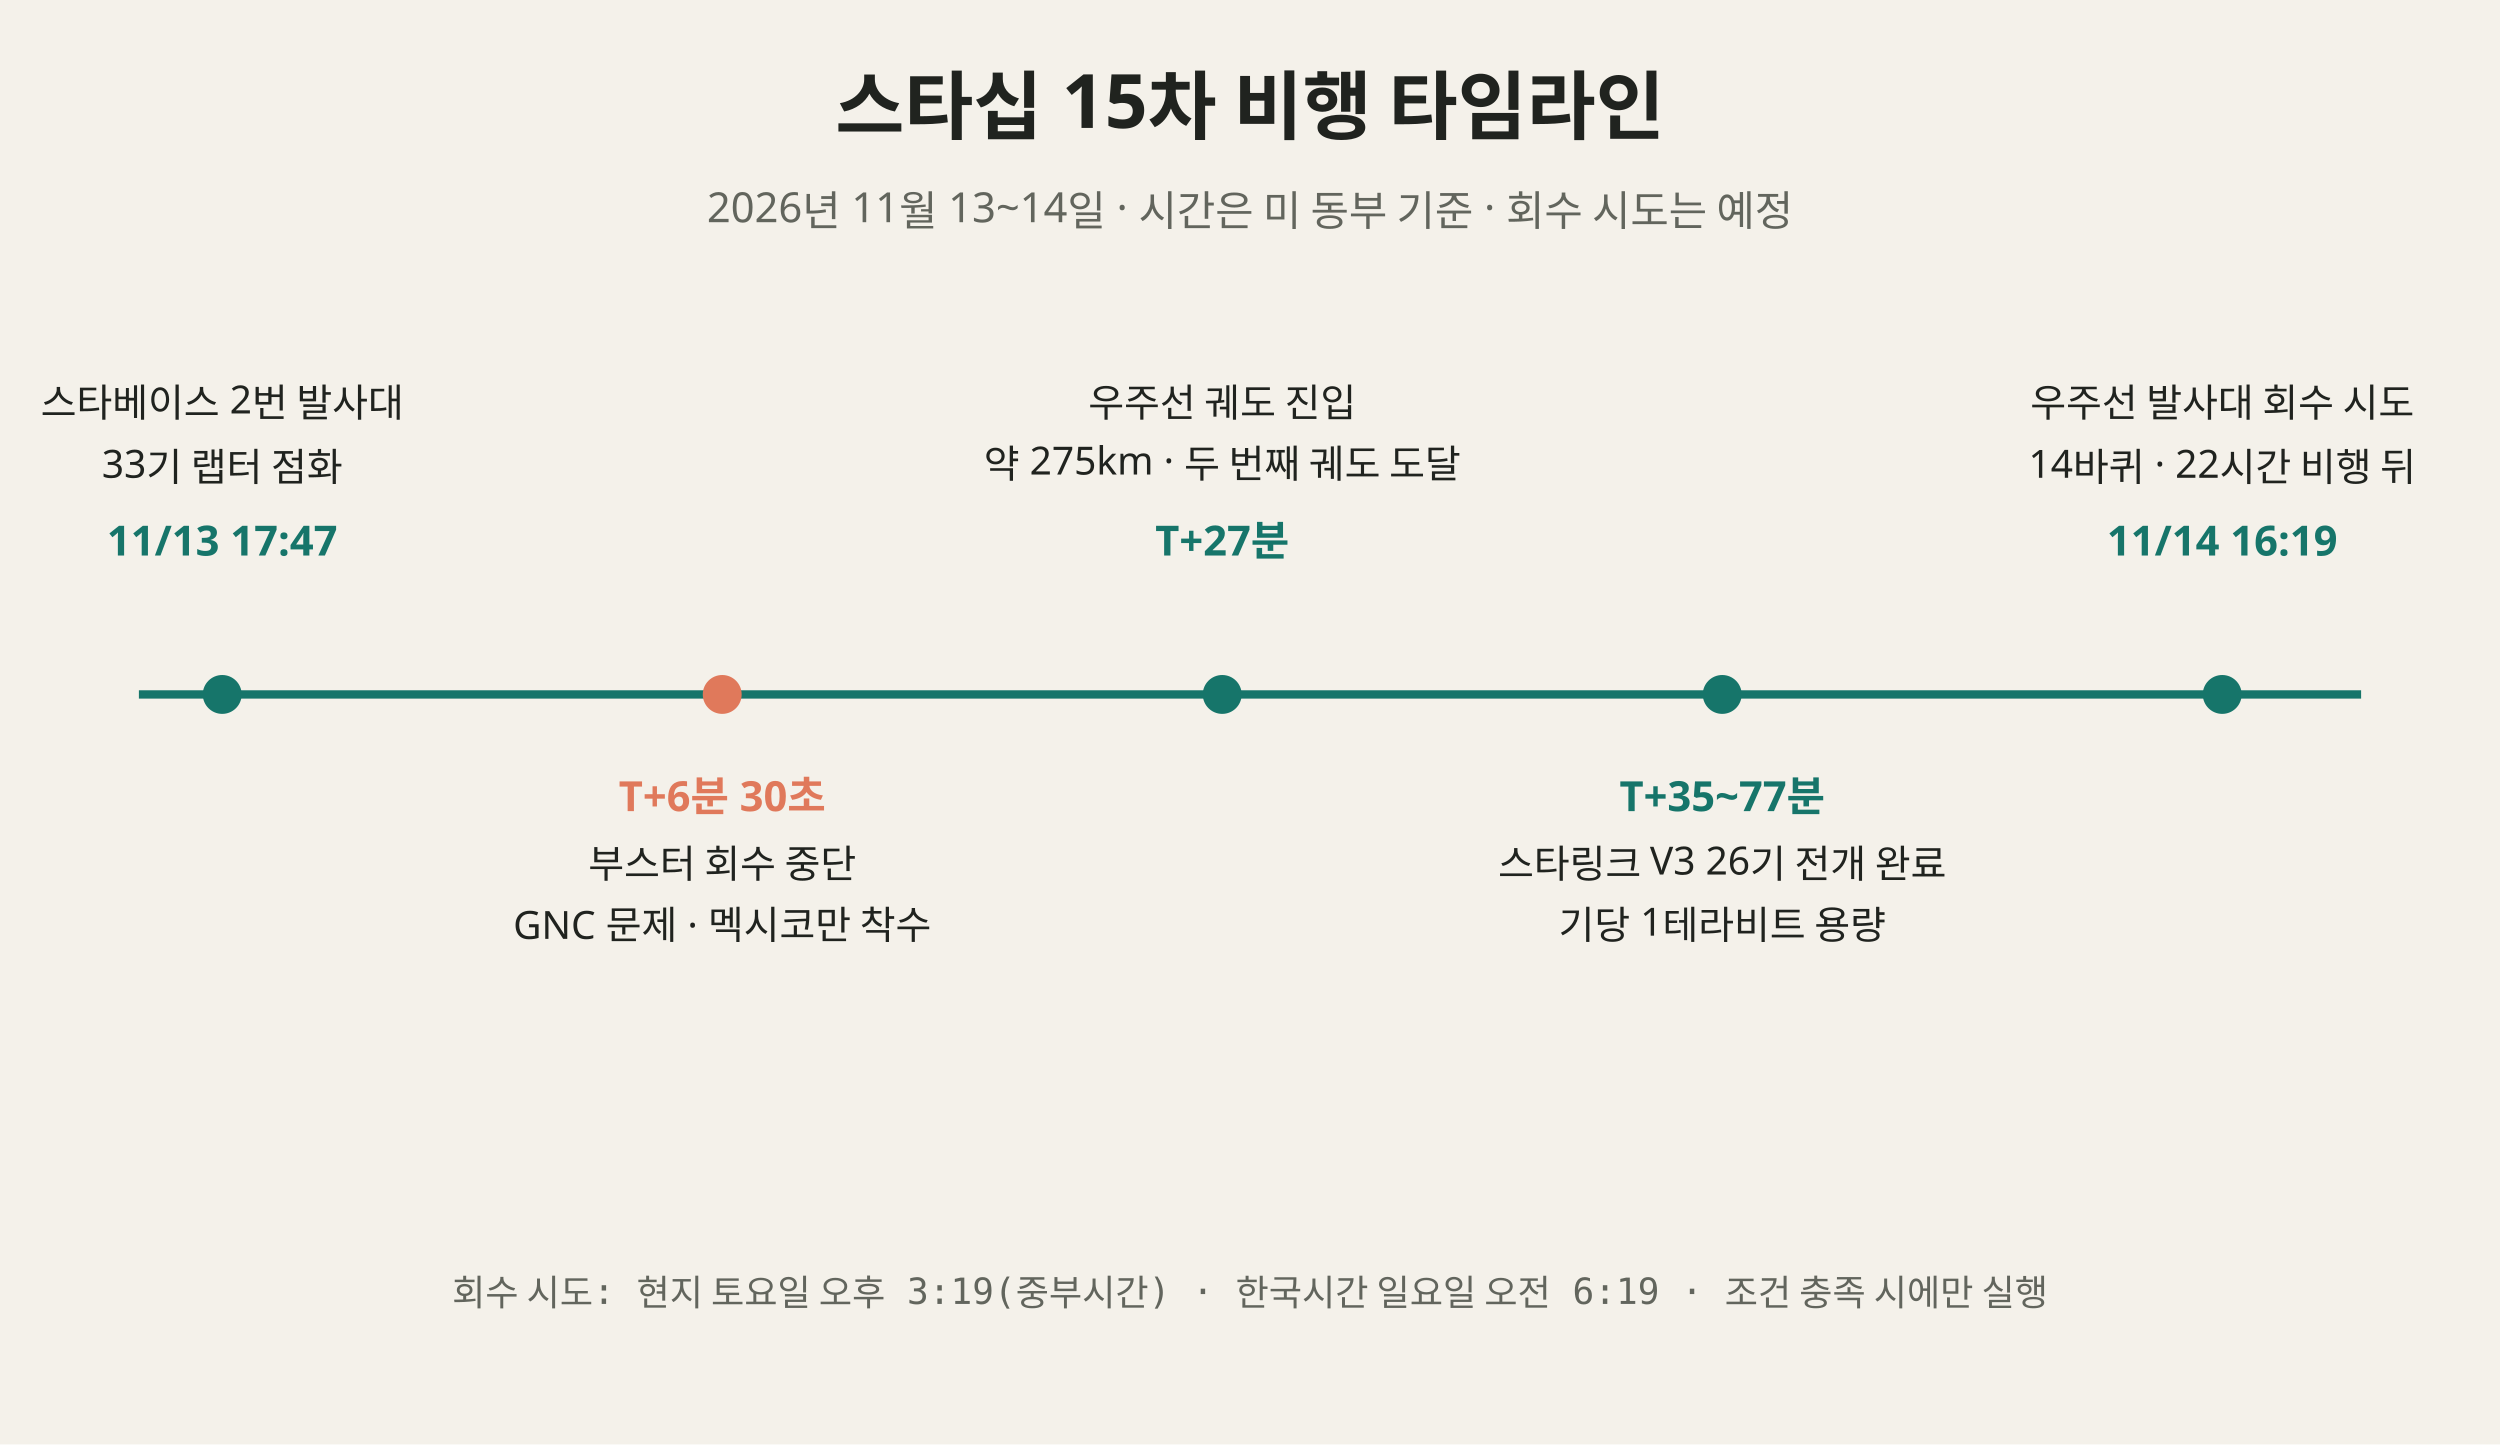
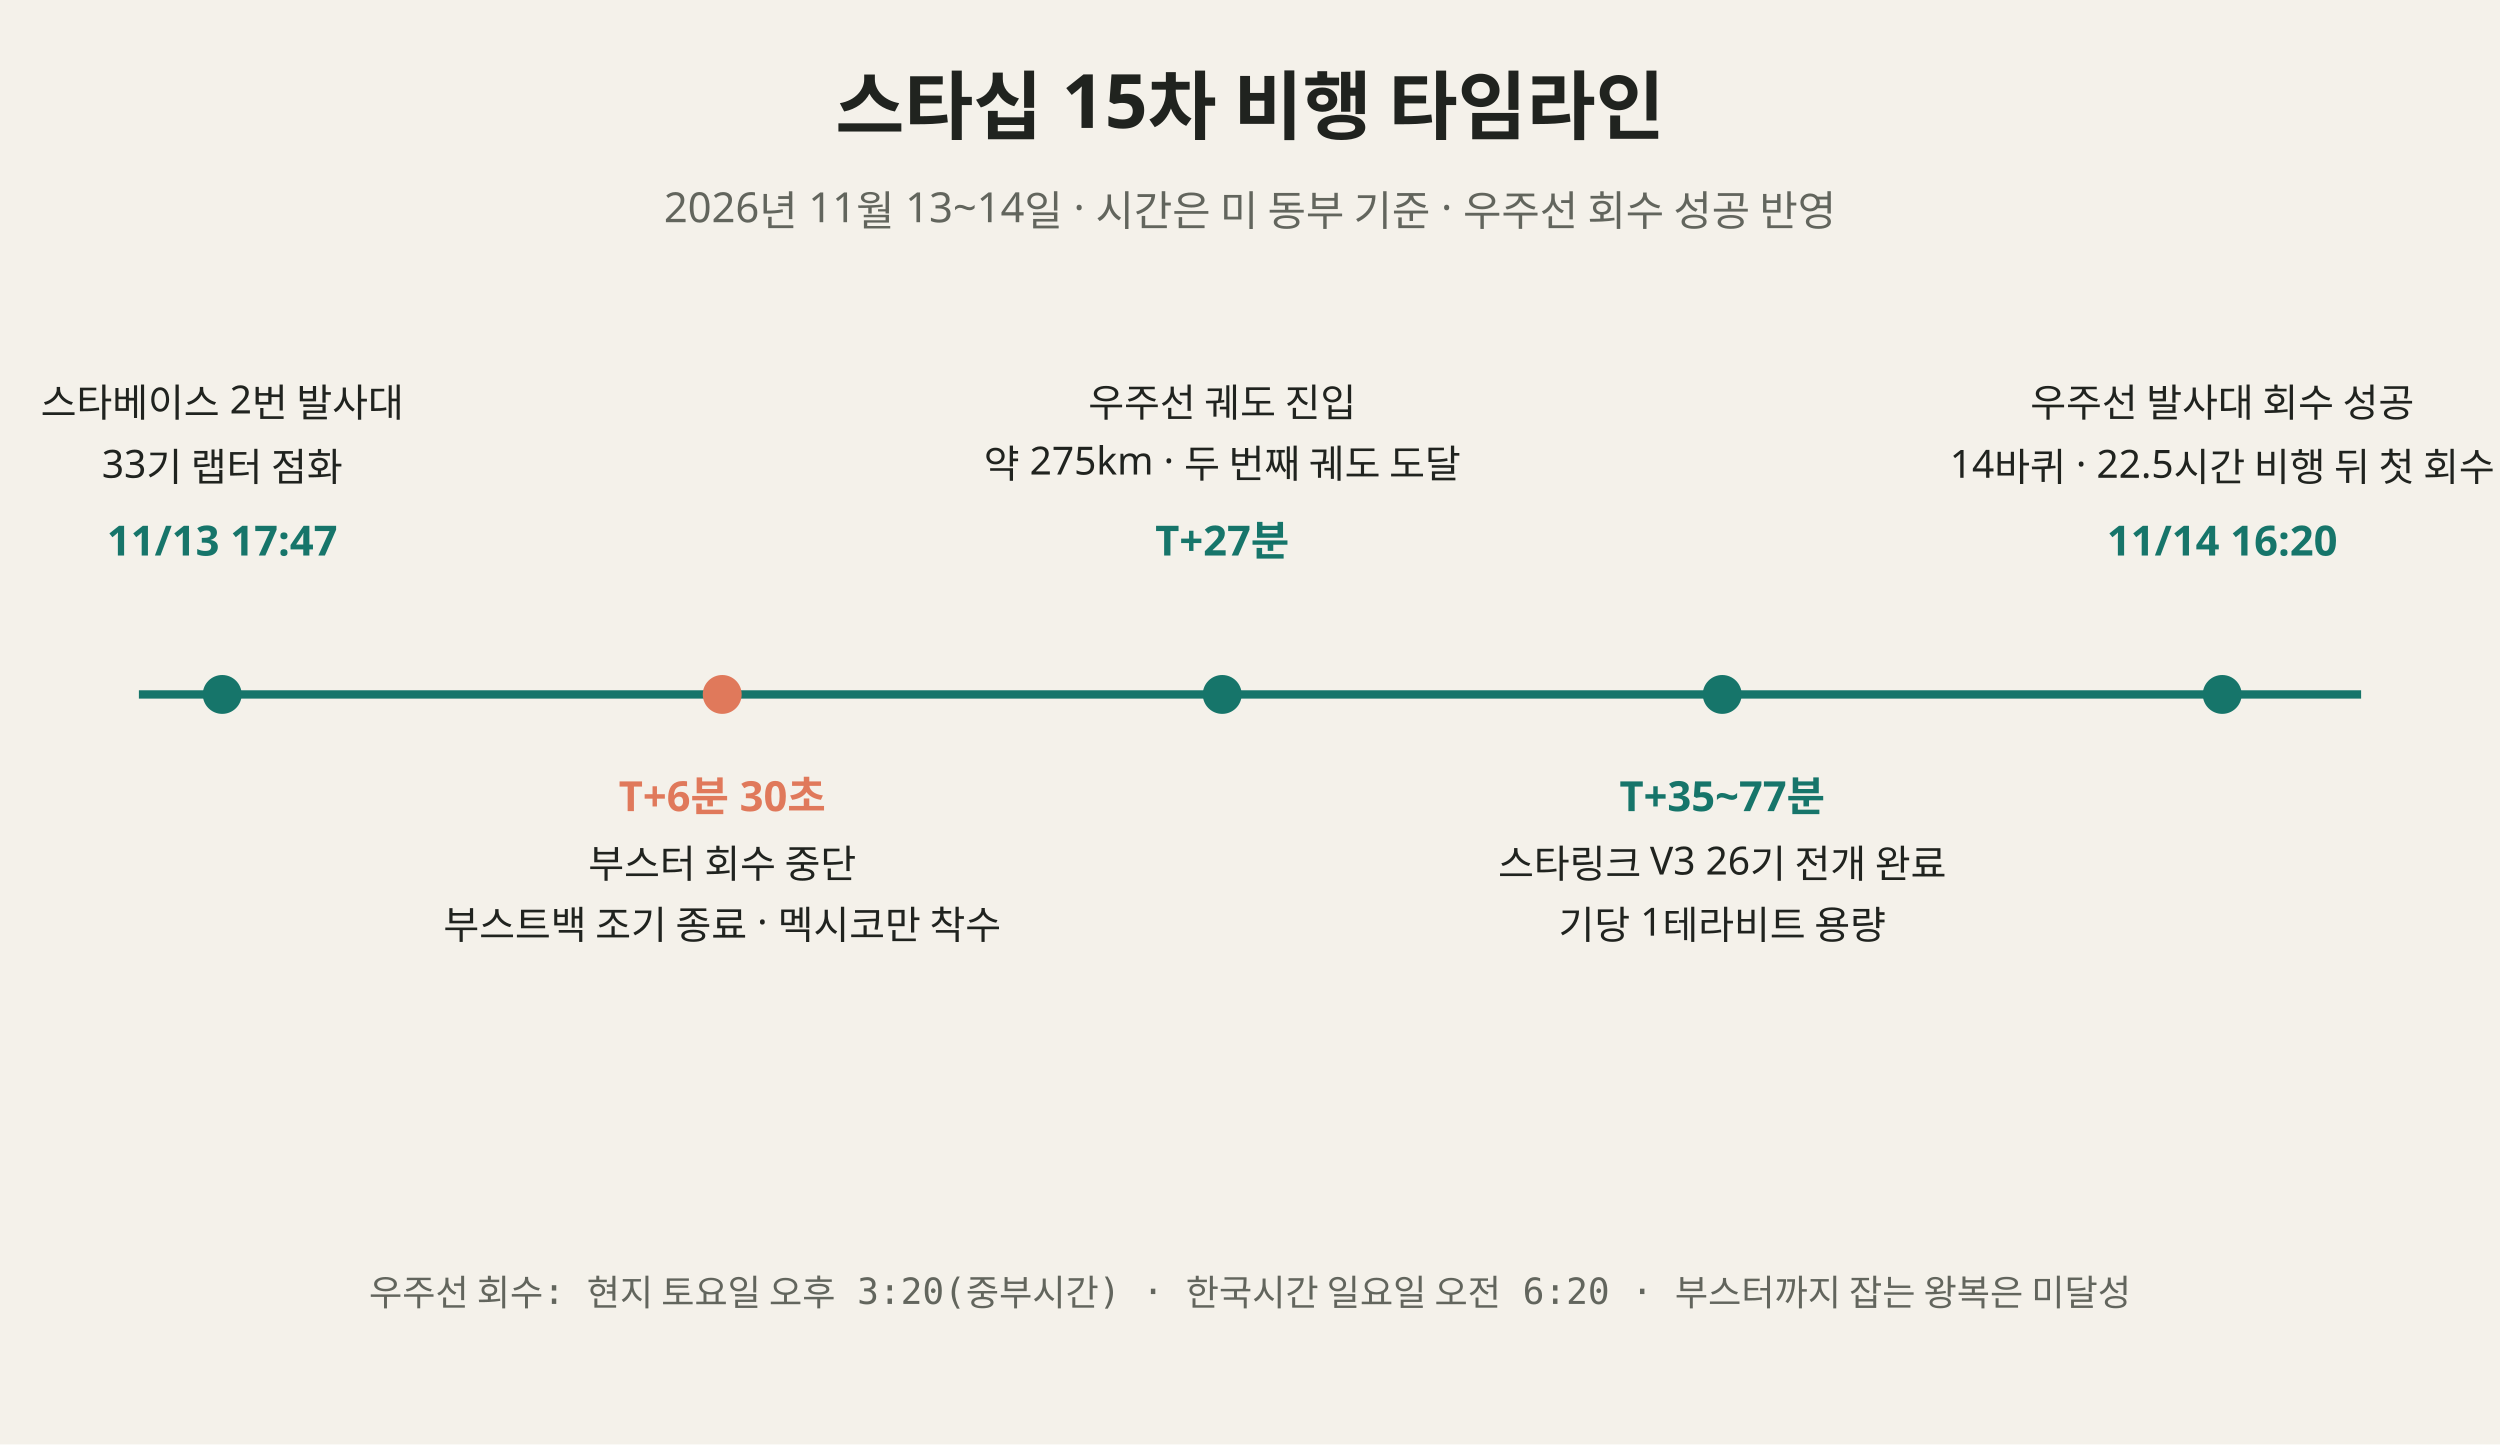
<svg xmlns="http://www.w3.org/2000/svg" viewBox="0 0 900 520" font-family="sans-serif">
  <rect width="900" height="520" fill="#f4f1ea" />
  <text x="450" y="48" text-anchor="middle" font-size="27" font-weight="bold" fill="#20231f">스타십 15차 비행 타임라인</text>
-   <text x="450" y="80" text-anchor="middle" font-size="15" fill="#62655d">2026년 11월 13~14일 · 시간은 미 동부 기준 · 회수 시도는 예정</text>
+   <text x="450" y="80" text-anchor="middle" font-size="15" fill="#62655d">2026년 11월 13~14일 · 시간은 미 동부 기준 · 우주선 회수 성공 반영</text>
  <line x1="50" y1="250" x2="850" y2="250" stroke="#16756a" stroke-width="3" />
  <circle cx="80" cy="250" r="7" fill="#16756a" />
  <text x="80" y="150" text-anchor="middle" font-size="14" fill="#20231f">스타베이스 2번 발사대</text>
  <text x="80" y="172" text-anchor="middle" font-size="14" fill="#20231f">33기 랩터 점화</text>
  <text x="80" y="200" text-anchor="middle" font-size="15" font-weight="bold" fill="#16756a">11/13 17:47</text>
  <circle cx="260" cy="250" r="7" fill="#e0795b" />
  <text x="260" y="292" text-anchor="middle" font-size="15" font-weight="bold" fill="#e0795b">T+6분 30초</text>
  <text x="260" y="316" text-anchor="middle" font-size="14" fill="#20231f">부스터 회수 중단</text>
-   <text x="260" y="338" text-anchor="middle" font-size="14" fill="#20231f">GNC 문제 · 멕시코만 착수</text>
+   <text x="260" y="338" text-anchor="middle" font-size="14" fill="#20231f">부스트백 조기 종료 · 멕시코만 착수</text>
  <circle cx="440" cy="250" r="7" fill="#16756a" />
  <text x="440" y="150" text-anchor="middle" font-size="14" fill="#20231f">우주선 궤도 진입</text>
  <text x="440" y="172" text-anchor="middle" font-size="14" fill="#20231f">약 275km · 두 번째 궤도 도달</text>
  <text x="440" y="200" text-anchor="middle" font-size="15" font-weight="bold" fill="#16756a">T+27분</text>
  <circle cx="620" cy="250" r="7" fill="#16756a" />
  <text x="620" y="292" text-anchor="middle" font-size="15" font-weight="bold" fill="#16756a">T+35~77분</text>
  <text x="620" y="316" text-anchor="middle" font-size="14" fill="#20231f">스타링크 V3 26기 전개 완료</text>
  <text x="620" y="338" text-anchor="middle" font-size="14" fill="#20231f">기당 1테라비트 용량</text>
  <circle cx="800" cy="250" r="7" fill="#16756a" />
-   <text x="800" y="150" text-anchor="middle" font-size="14" fill="#20231f">우주선 발사대 회수 시도</text>
-   <text x="800" y="172" text-anchor="middle" font-size="14" fill="#20231f">14바퀴 · 22시간 비행 뒤</text>
-   <text x="800" y="200" text-anchor="middle" font-size="15" font-weight="bold" fill="#16756a">11/14 16:19</text>
-   <text x="450" y="470" text-anchor="middle" font-size="13" font-family="monospace" fill="#62655d">회수 시도: 현지 토요일 오후 3:19(중부시간) · 한국시간 일요일 오전 6:19 · 조건 충족 시에만 실행</text>
+   <text x="800" y="150" text-anchor="middle" font-size="14" fill="#20231f">우주선 발사대 회수 성공</text>
+   <text x="800" y="172" text-anchor="middle" font-size="14" fill="#20231f">14바퀴 · 22.5시간 비행 뒤 첫 회수</text>
+   <text x="800" y="200" text-anchor="middle" font-size="15" font-weight="bold" fill="#16756a">11/14 16:20</text>
+   <text x="450" y="470" text-anchor="middle" font-size="13" font-family="monospace" fill="#62655d">우주선 회수: 현지 토요일 오후 3:20(중부시간) · 한국시간 일요일 오전 6:20 · 부스터까지 잡는 왕복은 미달성</text>
</svg>
